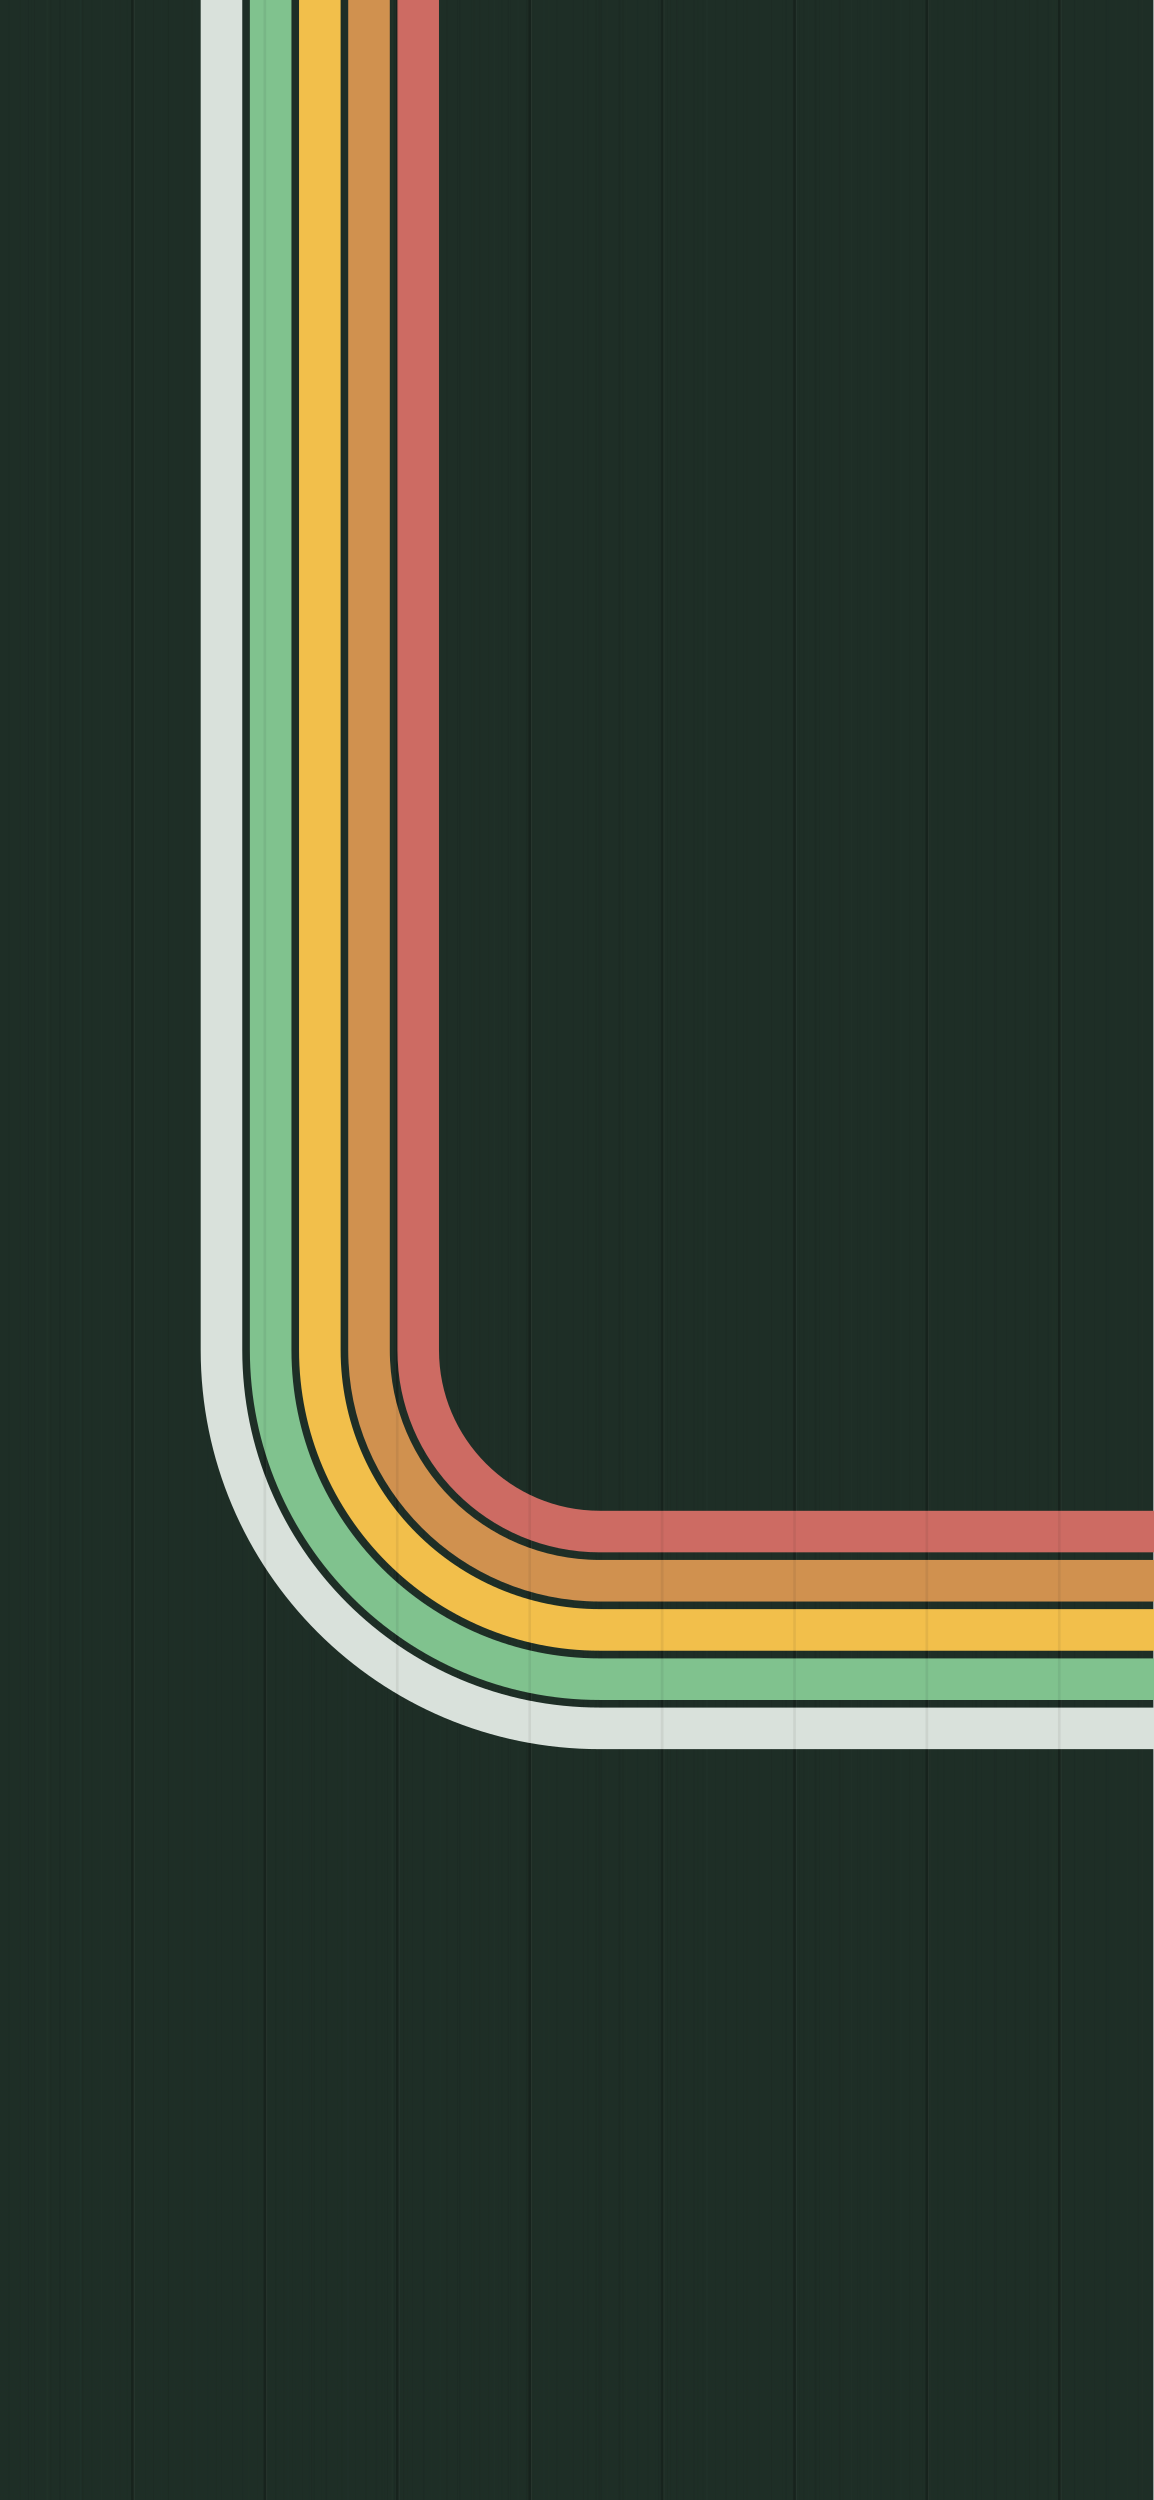
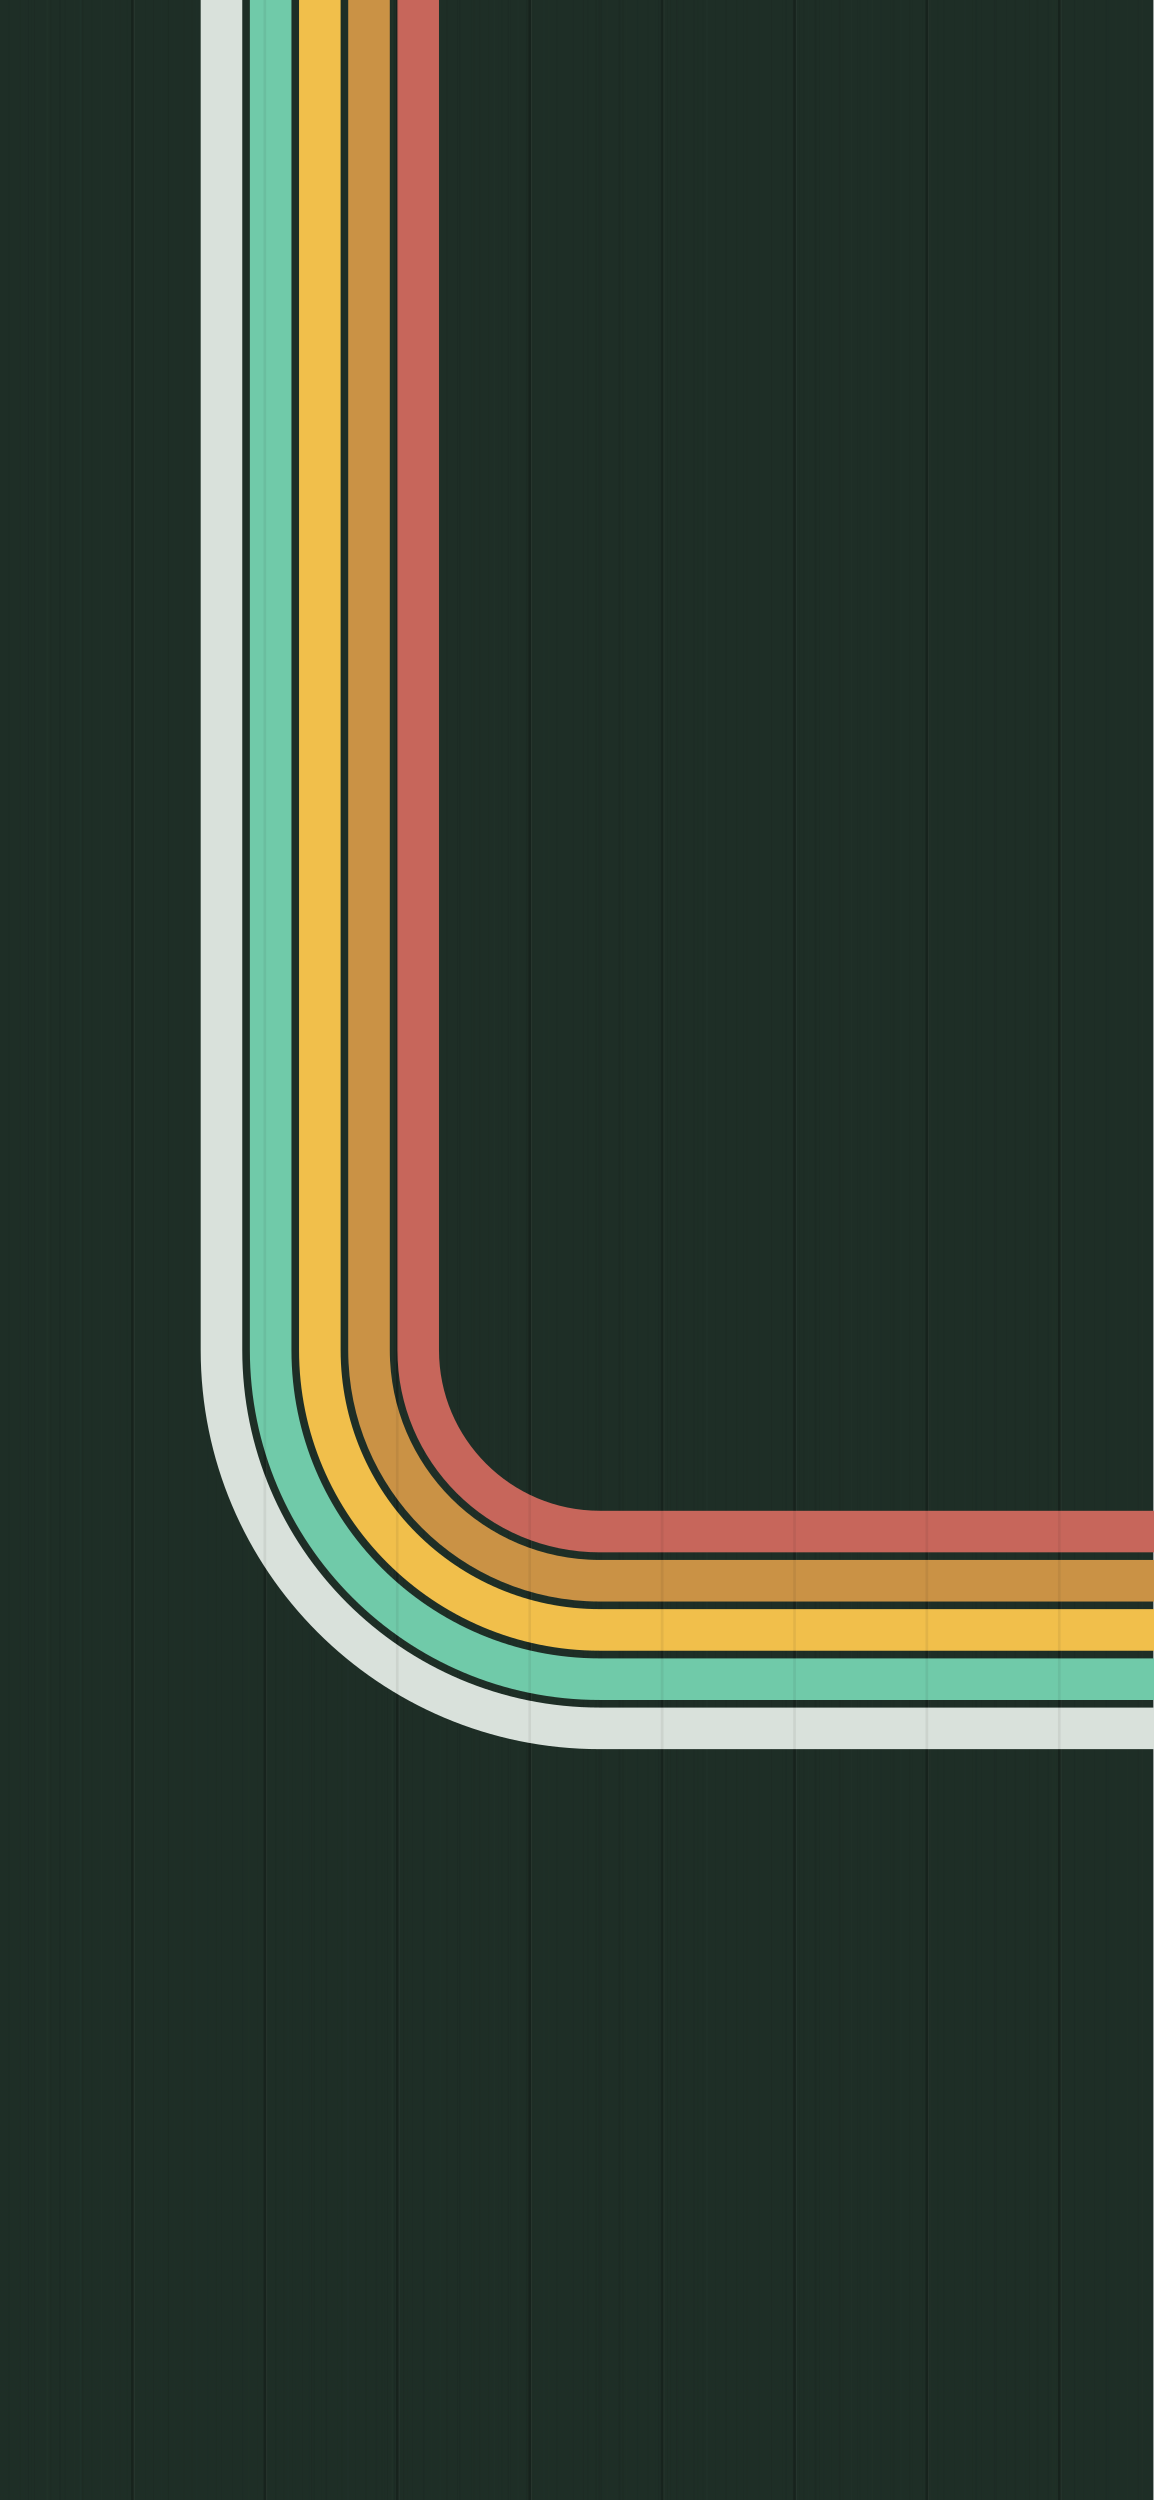
<svg xmlns="http://www.w3.org/2000/svg" viewBox="0 0 1290 2796" width="1290" height="2796">
  <rect x="0" y="0" width="1290" height="2796" fill="#1E2E26" />
  <rect x="9.6" y="0" width="0.9" height="2796" fill="#131A17" fill-opacity="0.052" />
  <rect x="22.2" y="0" width="1.1" height="2796" fill="#131A17" fill-opacity="0.083" />
  <rect x="27.8" y="0" width="0.4" height="2796" fill="#131A17" fill-opacity="0.061" />
  <rect x="31.2" y="0" width="1.3" height="2796" fill="#131A17" fill-opacity="0.098" />
  <rect x="34.6" y="0" width="0.5" height="2796" fill="#131A17" fill-opacity="0.138" />
  <rect x="38.3" y="0" width="0.8" height="2796" fill="#131A17" fill-opacity="0.112" />
  <rect x="51.9" y="0" width="2.2" height="2796" fill="#30463B" fill-opacity="0.115" />
  <rect x="55.8" y="0" width="2" height="2796" fill="#131A17" fill-opacity="0.076" />
  <rect x="66" y="0" width="2.2" height="2796" fill="#131A17" fill-opacity="0.101" />
  <rect x="72.2" y="0" width="1.5" height="2796" fill="#131A17" fill-opacity="0.073" />
  <rect x="82.5" y="0" width="0.8" height="2796" fill="#30463B" fill-opacity="0.086" />
  <rect x="89.2" y="0" width="1.9" height="2796" fill="#30463B" fill-opacity="0.119" />
  <rect x="91.9" y="0" width="1.5" height="2796" fill="#131A17" fill-opacity="0.129" />
  <rect x="102.4" y="0" width="0.8" height="2796" fill="#131A17" fill-opacity="0.082" />
  <rect x="113.3" y="0" width="1" height="2796" fill="#30463B" fill-opacity="0.102" />
  <rect x="126.9" y="0" width="0.8" height="2796" fill="#30463B" fill-opacity="0.074" />
  <rect x="128.9" y="0" width="0.5" height="2796" fill="#131A17" fill-opacity="0.121" />
  <rect x="134.1" y="0" width="0.5" height="2796" fill="#131A17" fill-opacity="0.132" />
  <rect x="141.2" y="0" width="2.1" height="2796" fill="#131A17" fill-opacity="0.041" />
  <rect x="149.1" y="0" width="1.5" height="2796" fill="#30463B" fill-opacity="0.07" />
  <rect x="162.1" y="0" width="0.5" height="2796" fill="#131A17" fill-opacity="0.135" />
  <rect x="171.1" y="0" width="1.2" height="2796" fill="#131A17" fill-opacity="0.111" />
  <rect x="180.6" y="0" width="0.5" height="2796" fill="#30463B" fill-opacity="0.119" />
  <rect x="187.7" y="0" width="1.6" height="2796" fill="#131A17" fill-opacity="0.124" />
  <rect x="194.9" y="0" width="0.5" height="2796" fill="#30463B" fill-opacity="0.063" />
  <rect x="205.5" y="0" width="1.2" height="2796" fill="#131A17" fill-opacity="0.061" />
  <rect x="214" y="0" width="1" height="2796" fill="#131A17" fill-opacity="0.067" />
  <rect x="219.5" y="0" width="1" height="2796" fill="#30463B" fill-opacity="0.071" />
  <rect x="231.7" y="0" width="1.5" height="2796" fill="#131A17" fill-opacity="0.05" />
  <rect x="241.4" y="0" width="1.3" height="2796" fill="#131A17" fill-opacity="0.078" />
  <rect x="247.3" y="0" width="0.7" height="2796" fill="#131A17" fill-opacity="0.135" />
  <rect x="259.5" y="0" width="0.5" height="2796" fill="#131A17" fill-opacity="0.134" />
  <rect x="270.7" y="0" width="1.2" height="2796" fill="#131A17" fill-opacity="0.092" />
  <rect x="277.6" y="0" width="1" height="2796" fill="#30463B" fill-opacity="0.083" />
  <rect x="287.5" y="0" width="0.8" height="2796" fill="#131A17" fill-opacity="0.063" />
  <rect x="295" y="0" width="0.8" height="2796" fill="#30463B" fill-opacity="0.089" />
  <rect x="307.9" y="0" width="1.4" height="2796" fill="#131A17" fill-opacity="0.139" />
  <rect x="317.2" y="0" width="1.4" height="2796" fill="#131A17" fill-opacity="0.058" />
  <rect x="321.9" y="0" width="1.3" height="2796" fill="#30463B" fill-opacity="0.061" />
  <rect x="327.1" y="0" width="0.5" height="2796" fill="#131A17" fill-opacity="0.055" />
  <rect x="329.7" y="0" width="0.8" height="2796" fill="#131A17" fill-opacity="0.05" />
  <rect x="338.3" y="0" width="0.9" height="2796" fill="#131A17" fill-opacity="0.108" />
  <rect x="345" y="0" width="1.6" height="2796" fill="#131A17" fill-opacity="0.044" />
  <rect x="347.5" y="0" width="1.8" height="2796" fill="#131A17" fill-opacity="0.111" />
  <rect x="350.6" y="0" width="2" height="2796" fill="#131A17" fill-opacity="0.119" />
  <rect x="359.1" y="0" width="0.6" height="2796" fill="#131A17" fill-opacity="0.117" />
  <rect x="363.9" y="0" width="2.1" height="2796" fill="#131A17" fill-opacity="0.135" />
  <rect x="377" y="0" width="0.7" height="2796" fill="#131A17" fill-opacity="0.043" />
  <rect x="381.5" y="0" width="1.5" height="2796" fill="#131A17" fill-opacity="0.081" />
  <rect x="388.2" y="0" width="2" height="2796" fill="#30463B" fill-opacity="0.071" />
  <rect x="397.1" y="0" width="0.9" height="2796" fill="#131A17" fill-opacity="0.097" />
  <rect x="408.5" y="0" width="1.8" height="2796" fill="#131A17" fill-opacity="0.08" />
  <rect x="420.2" y="0" width="2.1" height="2796" fill="#131A17" fill-opacity="0.063" />
  <rect x="426.9" y="0" width="0.8" height="2796" fill="#131A17" fill-opacity="0.063" />
  <rect x="430.1" y="0" width="0.6" height="2796" fill="#131A17" fill-opacity="0.104" />
  <rect x="432.8" y="0" width="1.2" height="2796" fill="#131A17" fill-opacity="0.139" />
  <rect x="437.8" y="0" width="2.1" height="2796" fill="#30463B" fill-opacity="0.114" />
  <rect x="440.1" y="0" width="1.7" height="2796" fill="#131A17" fill-opacity="0.102" />
  <rect x="446.1" y="0" width="0.8" height="2796" fill="#131A17" fill-opacity="0.068" />
  <rect x="450.8" y="0" width="1.2" height="2796" fill="#131A17" fill-opacity="0.11" />
  <rect x="455.3" y="0" width="0.6" height="2796" fill="#131A17" fill-opacity="0.081" />
  <rect x="460.8" y="0" width="0.6" height="2796" fill="#131A17" fill-opacity="0.113" />
  <rect x="473" y="0" width="1.9" height="2796" fill="#131A17" fill-opacity="0.135" />
  <rect x="482.5" y="0" width="1.2" height="2796" fill="#30463B" fill-opacity="0.048" />
  <rect x="491.7" y="0" width="1.3" height="2796" fill="#30463B" fill-opacity="0.077" />
  <rect x="499.2" y="0" width="1.3" height="2796" fill="#131A17" fill-opacity="0.11" />
  <rect x="511.1" y="0" width="1.1" height="2796" fill="#131A17" fill-opacity="0.098" />
  <rect x="513.4" y="0" width="2" height="2796" fill="#131A17" fill-opacity="0.132" />
  <rect x="526.4" y="0" width="1.3" height="2796" fill="#131A17" fill-opacity="0.088" />
  <rect x="529.4" y="0" width="1" height="2796" fill="#131A17" fill-opacity="0.069" />
  <rect x="532.7" y="0" width="0.8" height="2796" fill="#30463B" fill-opacity="0.081" />
  <rect x="535.8" y="0" width="1.9" height="2796" fill="#131A17" fill-opacity="0.061" />
  <rect x="546.2" y="0" width="0.8" height="2796" fill="#131A17" fill-opacity="0.118" />
  <rect x="552.4" y="0" width="0.9" height="2796" fill="#30463B" fill-opacity="0.134" />
  <rect x="556.8" y="0" width="0.9" height="2796" fill="#131A17" fill-opacity="0.06" />
  <rect x="560.2" y="0" width="1.7" height="2796" fill="#131A17" fill-opacity="0.051" />
  <rect x="567.5" y="0" width="1.8" height="2796" fill="#131A17" fill-opacity="0.131" />
  <rect x="570.3" y="0" width="0.6" height="2796" fill="#131A17" fill-opacity="0.118" />
  <rect x="578.2" y="0" width="2.1" height="2796" fill="#30463B" fill-opacity="0.054" />
  <rect x="588" y="0" width="2.2" height="2796" fill="#131A17" fill-opacity="0.102" />
  <rect x="596.8" y="0" width="1.2" height="2796" fill="#131A17" fill-opacity="0.045" />
  <rect x="607.5" y="0" width="1.7" height="2796" fill="#30463B" fill-opacity="0.082" />
  <rect x="612.4" y="0" width="1.8" height="2796" fill="#30463B" fill-opacity="0.047" />
  <rect x="622.4" y="0" width="1" height="2796" fill="#131A17" fill-opacity="0.122" />
  <rect x="627.3" y="0" width="0.5" height="2796" fill="#30463B" fill-opacity="0.071" />
  <rect x="640.1" y="0" width="1.9" height="2796" fill="#131A17" fill-opacity="0.056" />
  <rect x="651.7" y="0" width="1.2" height="2796" fill="#131A17" fill-opacity="0.129" />
  <rect x="656.7" y="0" width="1.2" height="2796" fill="#131A17" fill-opacity="0.076" />
  <rect x="665.8" y="0" width="1.6" height="2796" fill="#131A17" fill-opacity="0.122" />
  <rect x="669" y="0" width="2.2" height="2796" fill="#131A17" fill-opacity="0.108" />
  <rect x="672" y="0" width="1.5" height="2796" fill="#131A17" fill-opacity="0.135" />
  <rect x="678.6" y="0" width="1.1" height="2796" fill="#30463B" fill-opacity="0.064" />
  <rect x="691.8" y="0" width="2.1" height="2796" fill="#131A17" fill-opacity="0.127" />
  <rect x="696" y="0" width="1.7" height="2796" fill="#131A17" fill-opacity="0.121" />
  <rect x="700.2" y="0" width="0.7" height="2796" fill="#30463B" fill-opacity="0.067" />
  <rect x="712" y="0" width="1.9" height="2796" fill="#131A17" fill-opacity="0.088" />
  <rect x="723.7" y="0" width="1.5" height="2796" fill="#131A17" fill-opacity="0.05" />
  <rect x="732.6" y="0" width="0.5" height="2796" fill="#131A17" fill-opacity="0.091" />
  <rect x="735.7" y="0" width="1.6" height="2796" fill="#131A17" fill-opacity="0.139" />
  <rect x="738.8" y="0" width="2" height="2796" fill="#30463B" fill-opacity="0.121" />
  <rect x="746" y="0" width="1.1" height="2796" fill="#131A17" fill-opacity="0.072" />
  <rect x="749.7" y="0" width="1.1" height="2796" fill="#131A17" fill-opacity="0.104" />
  <rect x="755.7" y="0" width="1.6" height="2796" fill="#131A17" fill-opacity="0.105" />
  <rect x="757.7" y="0" width="0.9" height="2796" fill="#131A17" fill-opacity="0.077" />
  <rect x="763.6" y="0" width="1.6" height="2796" fill="#131A17" fill-opacity="0.055" />
  <rect x="775.2" y="0" width="2" height="2796" fill="#131A17" fill-opacity="0.063" />
  <rect x="780.4" y="0" width="0.6" height="2796" fill="#131A17" fill-opacity="0.083" />
  <rect x="785.4" y="0" width="1.2" height="2796" fill="#131A17" fill-opacity="0.069" />
  <rect x="789.7" y="0" width="1.8" height="2796" fill="#30463B" fill-opacity="0.125" />
  <rect x="799.6" y="0" width="0.6" height="2796" fill="#131A17" fill-opacity="0.097" />
  <rect x="811.3" y="0" width="1.4" height="2796" fill="#131A17" fill-opacity="0.101" />
  <rect x="823.1" y="0" width="1.6" height="2796" fill="#131A17" fill-opacity="0.079" />
  <rect x="831" y="0" width="0.8" height="2796" fill="#131A17" fill-opacity="0.076" />
  <rect x="834.6" y="0" width="1.2" height="2796" fill="#131A17" fill-opacity="0.057" />
  <rect x="848.5" y="0" width="0.6" height="2796" fill="#131A17" fill-opacity="0.118" />
  <rect x="862.3" y="0" width="0.9" height="2796" fill="#131A17" fill-opacity="0.124" />
  <rect x="875.3" y="0" width="1" height="2796" fill="#131A17" fill-opacity="0.054" />
  <rect x="878.6" y="0" width="1.2" height="2796" fill="#131A17" fill-opacity="0.139" />
  <rect x="885.9" y="0" width="0.7" height="2796" fill="#131A17" fill-opacity="0.057" />
  <rect x="893.8" y="0" width="0.8" height="2796" fill="#131A17" fill-opacity="0.099" />
  <rect x="898.5" y="0" width="1.6" height="2796" fill="#131A17" fill-opacity="0.089" />
  <rect x="904.2" y="0" width="1.1" height="2796" fill="#30463B" fill-opacity="0.052" />
  <rect x="911" y="0" width="2.1" height="2796" fill="#131A17" fill-opacity="0.127" />
  <rect x="916.1" y="0" width="0.9" height="2796" fill="#131A17" fill-opacity="0.121" />
  <rect x="920.6" y="0" width="1.3" height="2796" fill="#131A17" fill-opacity="0.044" />
  <rect x="930.1" y="0" width="0.5" height="2796" fill="#131A17" fill-opacity="0.065" />
  <rect x="938.2" y="0" width="2" height="2796" fill="#131A17" fill-opacity="0.112" />
  <rect x="942.6" y="0" width="0.8" height="2796" fill="#131A17" fill-opacity="0.088" />
  <rect x="951.8" y="0" width="1.1" height="2796" fill="#30463B" fill-opacity="0.127" />
  <rect x="958.5" y="0" width="1.2" height="2796" fill="#131A17" fill-opacity="0.063" />
  <rect x="961.4" y="0" width="0.7" height="2796" fill="#131A17" fill-opacity="0.076" />
  <rect x="970.2" y="0" width="0.9" height="2796" fill="#131A17" fill-opacity="0.101" />
  <rect x="975" y="0" width="1.1" height="2796" fill="#30463B" fill-opacity="0.133" />
  <rect x="984.9" y="0" width="0.8" height="2796" fill="#131A17" fill-opacity="0.1" />
  <rect x="996" y="0" width="0.8" height="2796" fill="#131A17" fill-opacity="0.119" />
  <rect x="998.4" y="0" width="1.9" height="2796" fill="#131A17" fill-opacity="0.058" />
  <rect x="1007.2" y="0" width="1.1" height="2796" fill="#30463B" fill-opacity="0.097" />
  <rect x="1016.5" y="0" width="1.6" height="2796" fill="#131A17" fill-opacity="0.07" />
  <rect x="1020.7" y="0" width="0.5" height="2796" fill="#131A17" fill-opacity="0.063" />
  <rect x="1031.9" y="0" width="0.4" height="2796" fill="#131A17" fill-opacity="0.066" />
  <rect x="1040.2" y="0" width="0.7" height="2796" fill="#30463B" fill-opacity="0.125" />
  <rect x="1048.8" y="0" width="0.6" height="2796" fill="#131A17" fill-opacity="0.08" />
  <rect x="1054.5" y="0" width="2.2" height="2796" fill="#131A17" fill-opacity="0.065" />
  <rect x="1067.1" y="0" width="0.9" height="2796" fill="#131A17" fill-opacity="0.052" />
  <rect x="1078.3" y="0" width="1.4" height="2796" fill="#30463B" fill-opacity="0.069" />
  <rect x="1087" y="0" width="0.7" height="2796" fill="#131A17" fill-opacity="0.125" />
  <rect x="1090.9" y="0" width="2.1" height="2796" fill="#131A17" fill-opacity="0.092" />
  <rect x="1097.7" y="0" width="0.5" height="2796" fill="#131A17" fill-opacity="0.138" />
  <rect x="1111.3" y="0" width="1.9" height="2796" fill="#131A17" fill-opacity="0.112" />
  <rect x="1113.5" y="0" width="1.2" height="2796" fill="#131A17" fill-opacity="0.104" />
  <rect x="1125.3" y="0" width="0.6" height="2796" fill="#131A17" fill-opacity="0.113" />
  <rect x="1134.7" y="0" width="1.8" height="2796" fill="#131A17" fill-opacity="0.073" />
  <rect x="1144" y="0" width="1.8" height="2796" fill="#30463B" fill-opacity="0.041" />
  <rect x="1146.9" y="0" width="0.4" height="2796" fill="#131A17" fill-opacity="0.08" />
  <rect x="1150.8" y="0" width="1.2" height="2796" fill="#131A17" fill-opacity="0.083" />
  <rect x="1159.4" y="0" width="1.9" height="2796" fill="#131A17" fill-opacity="0.071" />
  <rect x="1171.4" y="0" width="1.9" height="2796" fill="#131A17" fill-opacity="0.089" />
  <rect x="1176.8" y="0" width="2" height="2796" fill="#30463B" fill-opacity="0.06" />
  <rect x="1179.7" y="0" width="1.3" height="2796" fill="#30463B" fill-opacity="0.049" />
  <rect x="1188.6" y="0" width="0.6" height="2796" fill="#131A17" fill-opacity="0.051" />
  <rect x="1200.9" y="0" width="1.7" height="2796" fill="#131A17" fill-opacity="0.138" />
  <rect x="1203" y="0" width="0.9" height="2796" fill="#30463B" fill-opacity="0.067" />
  <rect x="1211.9" y="0" width="0.8" height="2796" fill="#131A17" fill-opacity="0.13" />
  <rect x="1223.5" y="0" width="0.9" height="2796" fill="#131A17" fill-opacity="0.121" />
  <rect x="1236.7" y="0" width="1.5" height="2796" fill="#131A17" fill-opacity="0.093" />
  <rect x="1239.4" y="0" width="1.5" height="2796" fill="#131A17" fill-opacity="0.044" />
  <rect x="1247.8" y="0" width="0.8" height="2796" fill="#30463B" fill-opacity="0.057" />
  <rect x="1260.3" y="0" width="0.9" height="2796" fill="#30463B" fill-opacity="0.065" />
  <rect x="1272" y="0" width="1.8" height="2796" fill="#131A17" fill-opacity="0.07" />
  <rect x="1277" y="0" width="1.3" height="2796" fill="#30463B" fill-opacity="0.084" />
  <rect x="1287" y="0" width="0.9" height="2796" fill="#131A17" fill-opacity="0.111" />
  <rect x="1293.1" y="0" width="1.4" height="2796" fill="#131A17" fill-opacity="0.091" />
  <rect x="146.6" y="0" width="3" height="2796" fill="#131A17" fill-opacity="0.5" />
  <rect x="149.6" y="0" width="1" height="2796" fill="#E9EEEC" fill-opacity="0.05" />
  <rect x="294.7" y="0" width="3" height="2796" fill="#131A17" fill-opacity="0.5" />
  <rect x="297.7" y="0" width="1" height="2796" fill="#E9EEEC" fill-opacity="0.05" />
  <rect x="442.8" y="0" width="3" height="2796" fill="#131A17" fill-opacity="0.5" />
  <rect x="445.8" y="0" width="1" height="2796" fill="#E9EEEC" fill-opacity="0.05" />
  <rect x="590.9" y="0" width="3" height="2796" fill="#131A17" fill-opacity="0.5" />
  <rect x="593.9" y="0" width="1" height="2796" fill="#E9EEEC" fill-opacity="0.05" />
  <rect x="739" y="0" width="3" height="2796" fill="#131A17" fill-opacity="0.5" />
  <rect x="742" y="0" width="1" height="2796" fill="#E9EEEC" fill-opacity="0.05" />
  <rect x="887.1" y="0" width="3" height="2796" fill="#131A17" fill-opacity="0.5" />
  <rect x="890.1" y="0" width="1" height="2796" fill="#E9EEEC" fill-opacity="0.05" />
  <rect x="1035.1" y="0" width="3" height="2796" fill="#131A17" fill-opacity="0.5" />
  <rect x="1038.1" y="0" width="1" height="2796" fill="#E9EEEC" fill-opacity="0.05" />
  <rect x="1183.2" y="0" width="3" height="2796" fill="#131A17" fill-opacity="0.5" />
  <rect x="1186.2" y="0" width="1" height="2796" fill="#E9EEEC" fill-opacity="0.05" />
-   <path d="M 467.7 -10 V 1509.8 A 203.1 203.1 0 0 0 670.8 1712.9 H 1300" fill="none" stroke="#CD6B63" stroke-width="46.5" />
-   <path d="M 412.7 -10 V 1509.8 A 258.1 258.1 0 0 0 670.8 1767.9 H 1300" fill="none" stroke="#D0914F" stroke-width="46.5" />
-   <path d="M 357.7 -10 V 1509.8 A 313.1 313.1 0 0 0 670.8 1822.9 H 1300" fill="none" stroke="#F2BF4B" stroke-width="46.5" />
-   <path d="M 302.7 -10 V 1509.8 A 368.1 368.1 0 0 0 670.8 1878 H 1300" fill="none" stroke="#80C28E" stroke-width="46.5" />
+   <path d="M 467.7 -10 V 1509.8 A 203.1 203.1 0 0 0 670.8 1712.9 H 1300" fill="none" stroke="#C7665B" stroke-width="46.5" />
+   <path d="M 412.7 -10 V 1509.8 A 258.1 258.1 0 0 0 670.8 1767.9 H 1300" fill="none" stroke="#CA9245" stroke-width="46.5" />
+   <path d="M 357.7 -10 V 1509.8 A 313.1 313.1 0 0 0 670.8 1822.9 H 1300" fill="none" stroke="#F1BF4B" stroke-width="46.5" />
+   <path d="M 302.7 -10 V 1509.8 A 368.1 368.1 0 0 0 670.8 1878 H 1300" fill="none" stroke="#70CAA9" stroke-width="46.5" />
  <path d="M 247.7 -10 V 1509.8 A 423.1 423.1 0 0 0 670.8 1933 H 1300" fill="none" stroke="#D9E1DB" stroke-width="46.5" />
  <rect x="146.6" y="0" width="3" height="2796" fill="#131A17" fill-opacity="0.07" />
  <rect x="294.7" y="0" width="3" height="2796" fill="#131A17" fill-opacity="0.07" />
  <rect x="442.8" y="0" width="3" height="2796" fill="#131A17" fill-opacity="0.07" />
  <rect x="590.9" y="0" width="3" height="2796" fill="#131A17" fill-opacity="0.07" />
  <rect x="739" y="0" width="3" height="2796" fill="#131A17" fill-opacity="0.07" />
  <rect x="887.1" y="0" width="3" height="2796" fill="#131A17" fill-opacity="0.07" />
  <rect x="1035.1" y="0" width="3" height="2796" fill="#131A17" fill-opacity="0.07" />
  <rect x="1183.2" y="0" width="3" height="2796" fill="#131A17" fill-opacity="0.07" />
</svg>
